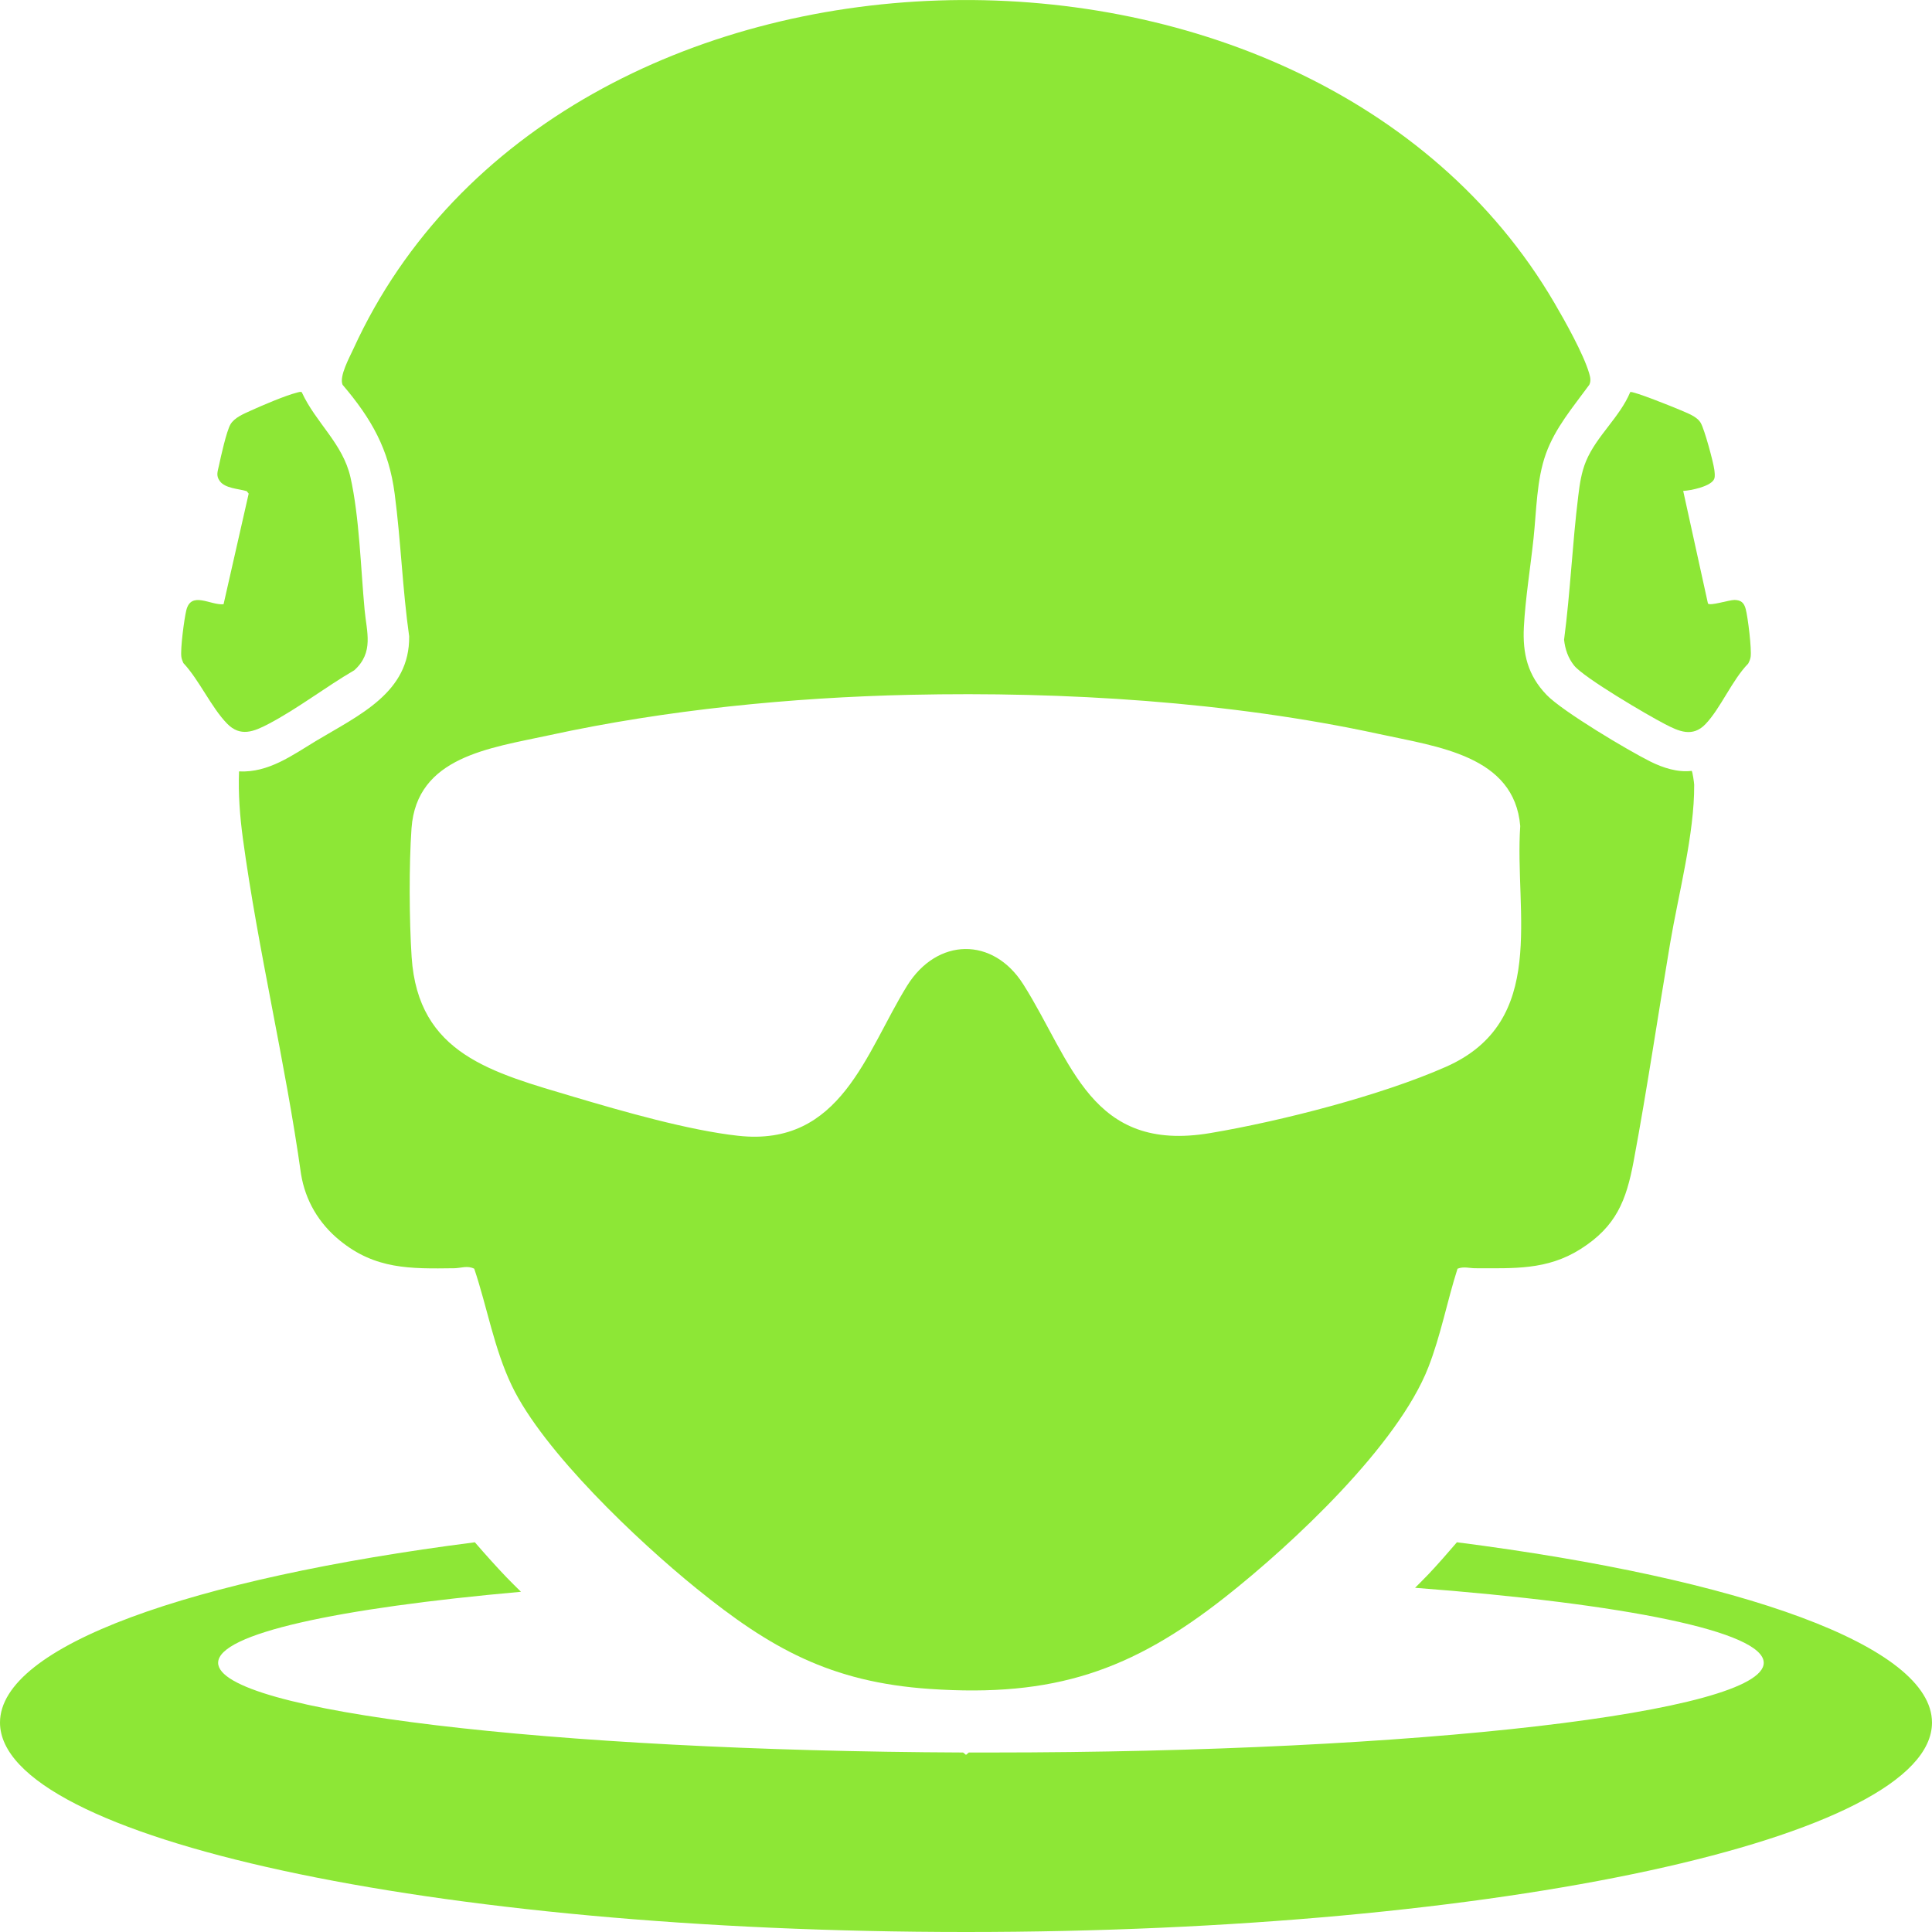
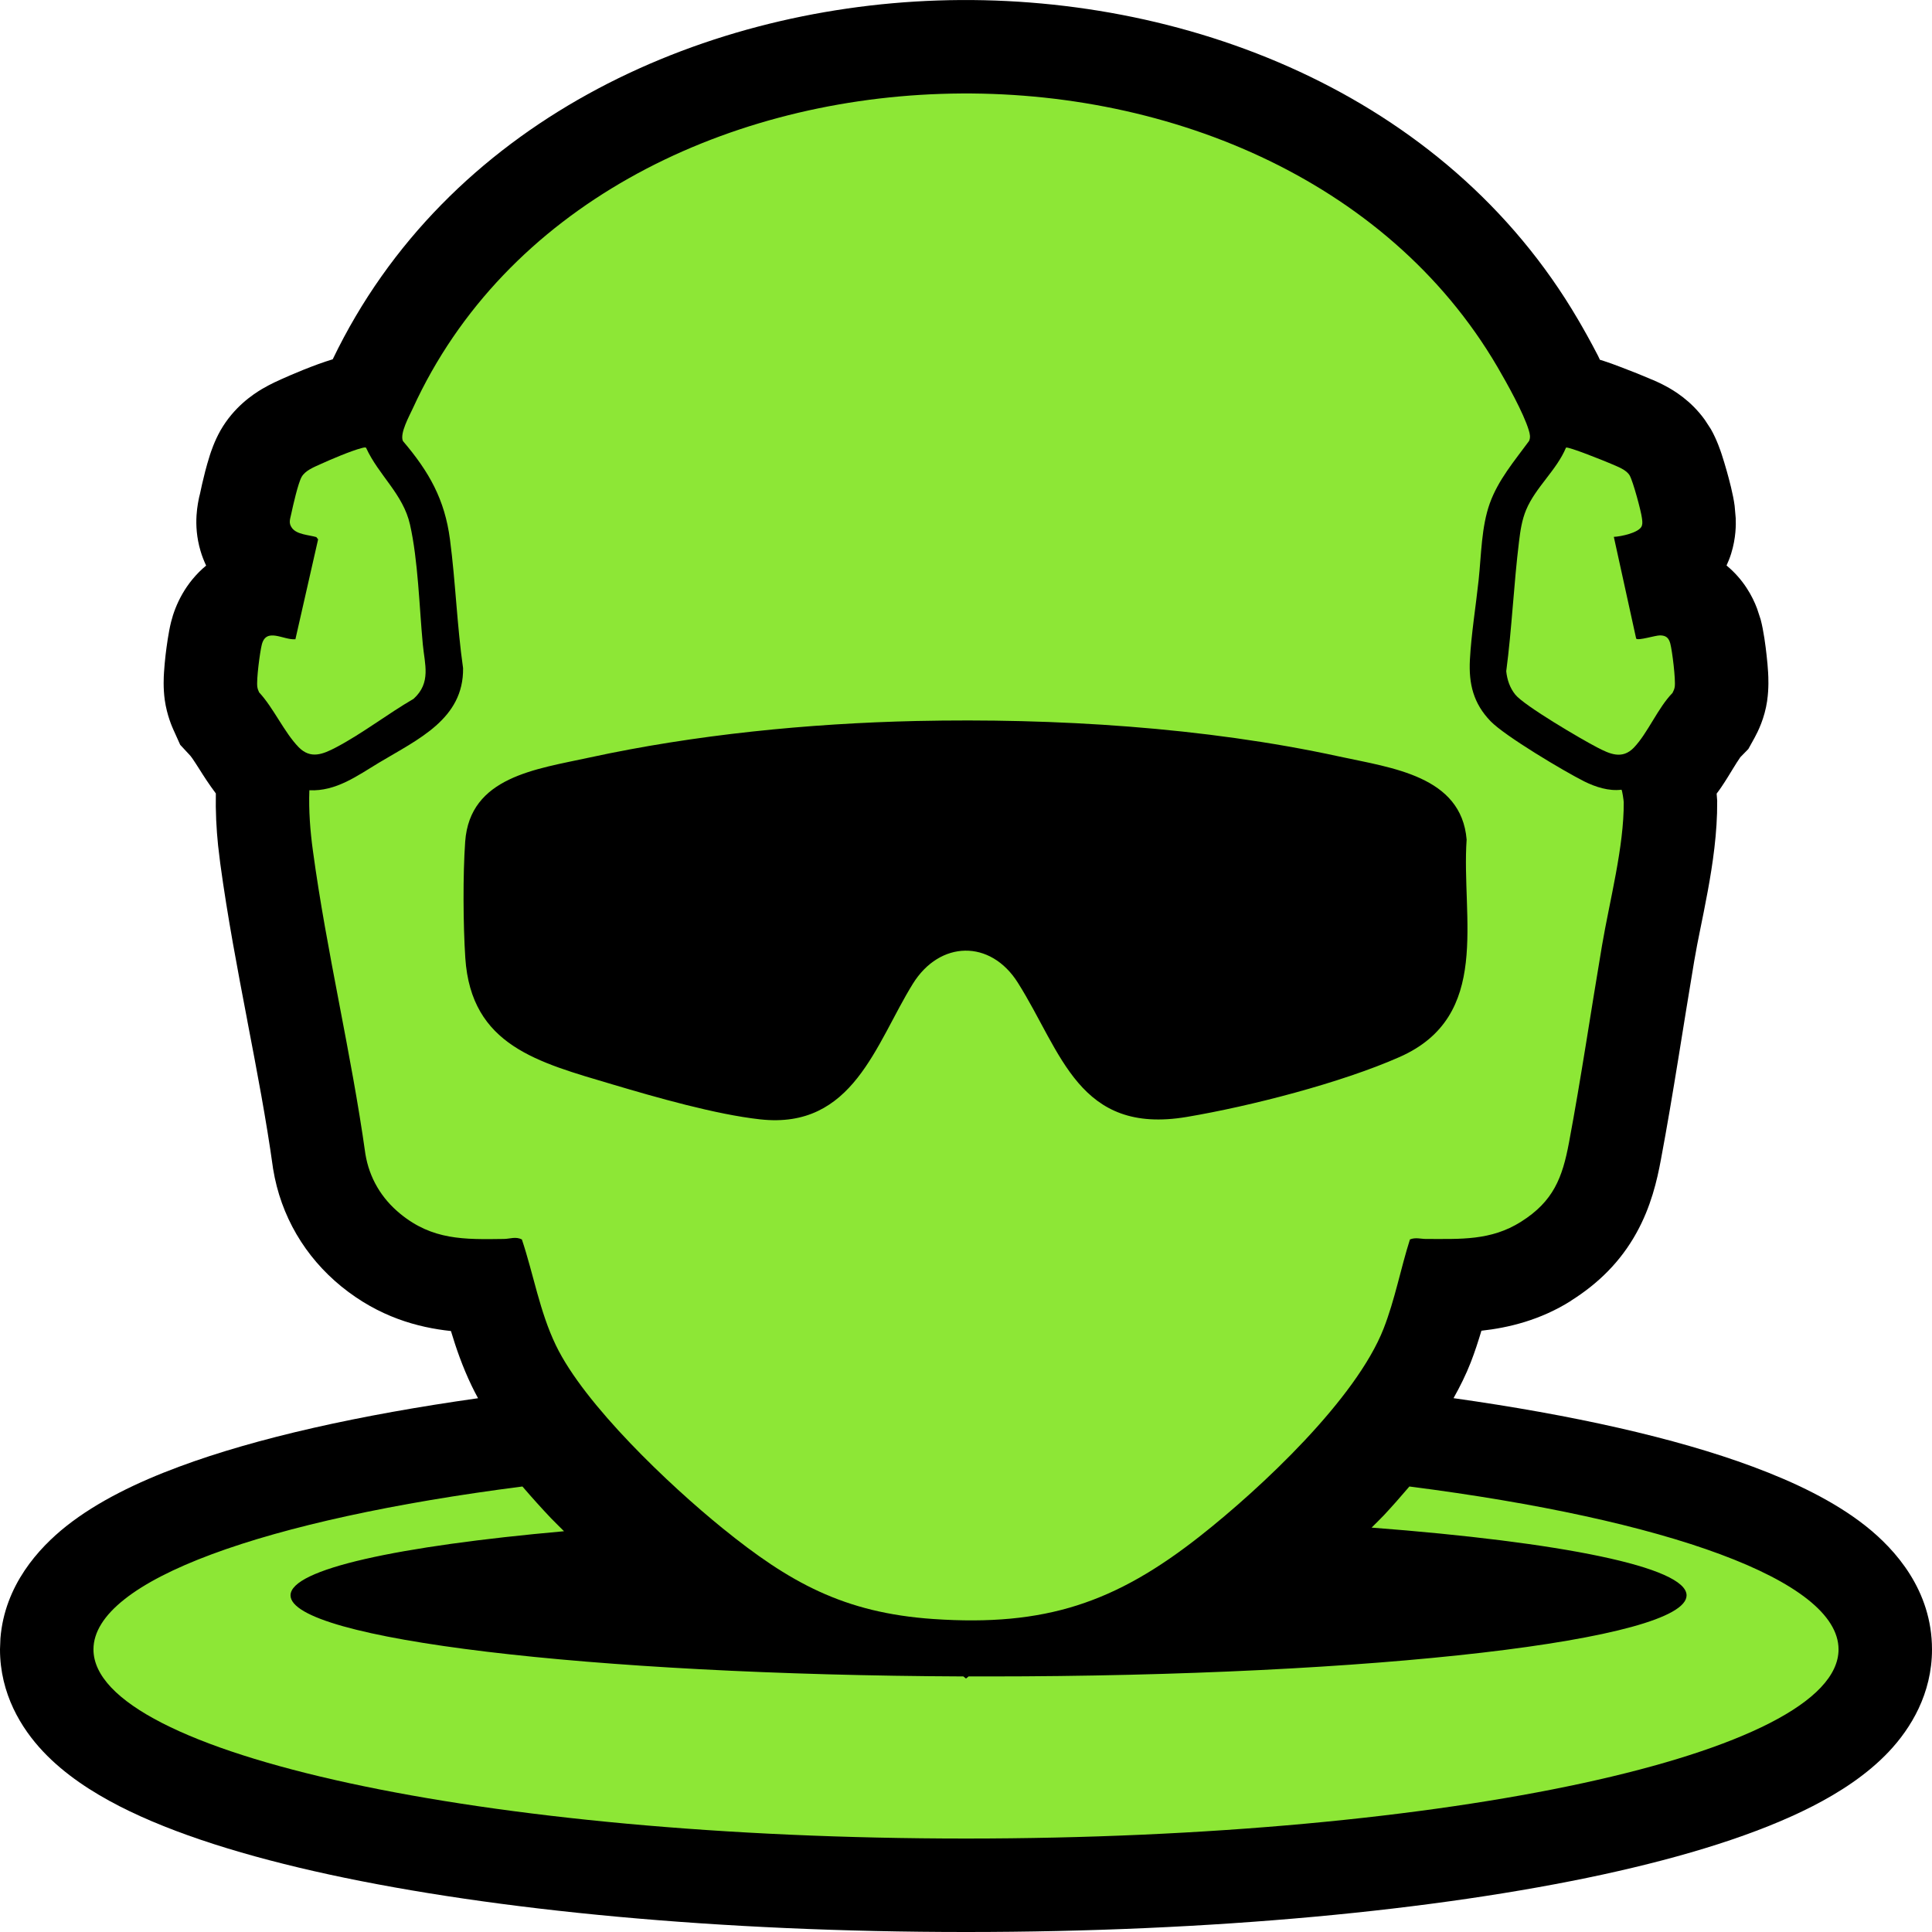
<svg xmlns="http://www.w3.org/2000/svg" width="32" height="32" viewBox="0 0 32 32" fill="none">
-   <path d="M24.131 25.545C28.84 26.148 31.998 27.26 32 28.531C32 30.446 24.837 32 16 32C7.163 32 0 30.446 0 28.531C0.001 27.26 3.158 26.148 7.865 25.545C8.043 25.751 8.22 25.948 8.391 26.127C8.468 26.208 8.55 26.286 8.629 26.365C5.58 26.637 3.614 27.06 3.613 27.541C3.613 28.343 9.096 28.999 15.951 29.027L16 29.066L16.047 29.027H16.412C23.481 29.027 29.213 28.361 29.213 27.541C29.212 27.022 26.916 26.564 23.438 26.299C23.512 26.223 23.589 26.15 23.662 26.072C23.816 25.909 23.972 25.73 24.131 25.545Z" fill="#8DE736" />
-   <path fill-rule="evenodd" clip-rule="evenodd" d="M5.855 5.775C9.24 -1.627 21.67 -1.948 25.744 5.014C25.92 5.314 26.226 5.86 26.32 6.178C26.34 6.244 26.355 6.307 26.324 6.373C26.055 6.742 25.761 7.083 25.605 7.516C25.45 7.948 25.45 8.451 25.4 8.92C25.349 9.398 25.265 9.911 25.24 10.387C25.218 10.825 25.302 11.184 25.619 11.512C25.88 11.782 26.964 12.429 27.338 12.615C27.543 12.717 27.788 12.797 28.02 12.768C28.034 12.783 28.06 12.964 28.061 12.996C28.067 13.81 27.8 14.809 27.662 15.627C27.459 16.829 27.281 18.041 27.057 19.24C26.936 19.882 26.771 20.314 26.178 20.689C25.623 21.04 25.07 21.006 24.432 21.006C24.34 21.006 24.242 20.973 24.141 21.014C23.968 21.555 23.865 22.115 23.658 22.646C23.154 23.939 21.413 25.57 20.295 26.451C18.742 27.674 17.458 28.115 15.4 27.974C13.754 27.862 12.754 27.298 11.533 26.308C10.565 25.524 9.002 24.044 8.479 22.955C8.182 22.337 8.071 21.656 7.855 21.014C7.742 20.957 7.634 21.004 7.527 21.006C6.791 21.016 6.216 21.025 5.629 20.547C5.278 20.261 5.058 19.884 4.986 19.447C4.727 17.596 4.274 15.737 4.023 13.889C3.973 13.519 3.945 13.15 3.959 12.777C4.448 12.802 4.845 12.507 5.236 12.271C5.953 11.841 6.789 11.47 6.777 10.539C6.666 9.756 6.64 8.961 6.537 8.178C6.441 7.444 6.157 6.94 5.674 6.373C5.615 6.232 5.79 5.918 5.855 5.775ZM15.086 11.508C13.108 11.551 11.022 11.758 9.096 12.178C8.11 12.392 6.902 12.532 6.816 13.719C6.773 14.327 6.778 15.243 6.818 15.853C6.925 17.462 8.147 17.763 9.52 18.172C10.314 18.408 11.409 18.722 12.225 18.812C13.93 19.001 14.341 17.429 15.025 16.326C15.52 15.53 16.448 15.509 16.951 16.307C17.756 17.582 18.064 19.102 20.047 18.767C21.217 18.57 22.876 18.144 23.949 17.67C25.649 16.919 25.081 15.121 25.18 13.682C25.082 12.516 23.813 12.369 22.844 12.158C20.372 11.621 17.621 11.452 15.086 11.508Z" fill="#8DE736" />
-   <path d="M27.002 6.494C27.038 6.469 27.741 6.752 27.834 6.793C27.949 6.844 28.108 6.897 28.17 7.006C28.233 7.115 28.378 7.652 28.395 7.783C28.4 7.827 28.408 7.883 28.395 7.926C28.354 8.054 28.004 8.126 27.879 8.131L28.289 9.996C28.321 10.041 28.638 9.937 28.729 9.937C28.838 9.939 28.887 9.985 28.914 10.086C28.951 10.224 29.015 10.75 28.996 10.881C28.99 10.92 28.974 10.957 28.955 10.992C28.688 11.265 28.499 11.732 28.248 11.994C28.032 12.219 27.803 12.111 27.574 11.992C27.289 11.845 26.236 11.227 26.072 11.023C25.972 10.898 25.923 10.752 25.906 10.596C26.01 9.806 26.043 9.005 26.141 8.215C26.165 8.015 26.193 7.822 26.271 7.635C26.445 7.22 26.83 6.908 27.002 6.494Z" fill="#8DE736" />
-   <path d="M4.998 6.496C5.23 7.003 5.678 7.344 5.805 7.906C5.953 8.563 5.975 9.418 6.039 10.101C6.073 10.469 6.196 10.804 5.869 11.101C5.398 11.375 4.925 11.741 4.445 11.992C4.206 12.117 3.981 12.211 3.762 11.986C3.498 11.716 3.303 11.267 3.037 10.982C3.023 10.95 3.009 10.916 3.004 10.881C2.985 10.751 3.051 10.249 3.086 10.107C3.167 9.784 3.484 10.028 3.703 10.008L4.119 8.176L4.086 8.135C3.948 8.094 3.73 8.09 3.641 7.969C3.573 7.877 3.606 7.809 3.627 7.709C3.658 7.562 3.751 7.145 3.816 7.031C3.881 6.917 4.036 6.855 4.154 6.801C4.35 6.712 4.719 6.554 4.92 6.502C4.942 6.496 4.978 6.484 4.998 6.496Z" fill="#8DE736" />
+   <path d="M32 27.319C32 28.053 31.65 28.626 31.285 29.013C30.926 29.393 30.473 29.685 30.023 29.916C29.118 30.379 27.911 30.752 26.548 31.048C23.796 31.644 20.067 32 16 32C11.933 32 8.205 31.644 5.453 31.048C4.09 30.752 2.882 30.379 1.978 29.916C1.528 29.685 1.075 29.393 0.716 29.013C0.35 28.626 5.63662e-06 28.053 0 27.319V27.317L0.007 27.137C0.077 26.257 0.64 25.64 1.101 25.275C1.616 24.868 2.274 24.55 2.967 24.293C4.252 23.815 5.962 23.435 7.918 23.159C7.881 23.091 7.845 23.022 7.812 22.953C7.659 22.635 7.551 22.32 7.469 22.046C6.921 21.988 6.277 21.814 5.654 21.308C5.052 20.817 4.651 20.141 4.524 19.363L4.521 19.346L4.519 19.329C4.41 18.547 4.259 17.756 4.099 16.921L4.094 16.892C3.935 16.061 3.768 15.184 3.648 14.301L3.612 14.002C3.584 13.73 3.569 13.442 3.575 13.142C3.456 12.983 3.365 12.84 3.314 12.758L3.312 12.755C3.255 12.666 3.221 12.612 3.189 12.566C3.167 12.535 3.156 12.521 3.155 12.52L2.985 12.337L2.88 12.104L2.878 12.1C2.853 12.045 2.765 11.849 2.729 11.594C2.701 11.394 2.712 11.203 2.716 11.146L2.716 11.143C2.722 11.044 2.732 10.942 2.742 10.853C2.76 10.701 2.791 10.472 2.833 10.304L2.834 10.3C2.904 10.02 3.071 9.652 3.414 9.368C3.379 9.292 3.346 9.211 3.321 9.124C3.256 8.904 3.245 8.703 3.255 8.539C3.264 8.39 3.291 8.271 3.3 8.228C3.303 8.215 3.306 8.204 3.308 8.197C3.314 8.171 3.306 8.203 3.312 8.181C3.329 8.097 3.361 7.953 3.399 7.806C3.419 7.73 3.445 7.637 3.474 7.546L3.474 7.545C3.493 7.487 3.55 7.31 3.65 7.133L3.651 7.131C3.874 6.741 4.188 6.534 4.338 6.444C4.486 6.356 4.651 6.285 4.66 6.281C4.806 6.215 5.194 6.046 5.511 5.951C7.394 2.036 11.546 0.141 15.534 0.008C19.578 -0.127 23.933 1.526 26.138 5.294C26.225 5.442 26.348 5.66 26.465 5.887C26.477 5.909 26.487 5.934 26.499 5.959C26.513 5.963 26.527 5.966 26.538 5.97C26.638 6.002 26.75 6.043 26.843 6.079C27.022 6.146 27.232 6.231 27.316 6.268L27.321 6.27C27.324 6.271 27.328 6.274 27.334 6.276C27.344 6.281 27.367 6.289 27.388 6.298C27.432 6.317 27.508 6.351 27.593 6.397C27.714 6.462 28.004 6.629 28.238 6.955L28.335 7.104L28.337 7.107C28.438 7.284 28.5 7.476 28.515 7.52C28.545 7.612 28.575 7.711 28.6 7.8C28.638 7.935 28.707 8.19 28.731 8.378L28.749 8.584C28.753 8.684 28.755 8.908 28.673 9.171C28.651 9.241 28.625 9.305 28.597 9.366L28.598 9.367C28.881 9.602 29.027 9.878 29.103 10.081L29.16 10.255L29.161 10.257C29.212 10.447 29.244 10.705 29.26 10.85C29.271 10.942 29.28 11.046 29.286 11.145L29.286 11.148C29.289 11.205 29.3 11.4 29.27 11.601V11.607C29.227 11.898 29.118 12.115 29.061 12.22L28.958 12.406L28.825 12.542C28.822 12.547 28.817 12.554 28.81 12.565C28.783 12.603 28.752 12.652 28.699 12.739C28.654 12.813 28.584 12.929 28.508 13.041C28.487 13.074 28.46 13.107 28.433 13.145L28.442 13.263V13.273C28.446 13.794 28.366 14.322 28.287 14.753C28.189 15.284 28.128 15.526 28.061 15.921C27.886 16.957 27.715 18.116 27.509 19.212C27.447 19.546 27.346 19.988 27.104 20.422C26.844 20.892 26.478 21.256 26.02 21.544L26.02 21.546C25.509 21.868 24.982 21.992 24.537 22.041C24.487 22.208 24.43 22.386 24.36 22.566C24.282 22.766 24.184 22.964 24.075 23.158C26.034 23.434 27.746 23.814 29.033 24.293C29.725 24.55 30.385 24.867 30.9 25.274C31.392 25.663 31.999 26.34 32 27.317V27.319Z" fill="black" />
+   <path d="M23.344 24.621C27.598 25.166 30.451 26.17 30.452 27.319C30.452 29.048 23.982 30.452 16 30.452C8.019 30.452 1.548 29.048 1.548 27.319C1.55 26.171 4.401 25.166 8.653 24.621C8.813 24.807 8.973 24.985 9.127 25.147C9.197 25.22 9.271 25.29 9.342 25.362C6.589 25.608 4.813 25.99 4.812 26.424C4.812 27.149 9.764 27.741 15.956 27.767L16 27.802L16.043 27.767H16.372C22.758 27.767 27.935 27.165 27.935 26.424C27.934 25.955 25.86 25.542 22.718 25.302C22.785 25.234 22.855 25.168 22.921 25.098C23.059 24.95 23.201 24.789 23.344 24.621Z" fill="#8DE736" />
+   <path fill-rule="evenodd" clip-rule="evenodd" d="M6.837 6.765C9.895 0.078 21.122 -0.212 24.802 6.077C24.96 6.348 25.236 6.841 25.322 7.128C25.34 7.188 25.353 7.245 25.326 7.304C25.082 7.637 24.817 7.946 24.676 8.336C24.536 8.727 24.536 9.181 24.491 9.605C24.445 10.036 24.369 10.5 24.346 10.93C24.326 11.326 24.403 11.65 24.689 11.946C24.925 12.19 25.904 12.774 26.241 12.943C26.426 13.035 26.648 13.107 26.857 13.08C26.87 13.094 26.893 13.257 26.894 13.287C26.9 14.022 26.659 14.924 26.534 15.663C26.35 16.749 26.19 17.844 25.987 18.927C25.878 19.507 25.73 19.897 25.193 20.236C24.692 20.552 24.192 20.521 23.616 20.521C23.533 20.521 23.445 20.491 23.353 20.529C23.198 21.017 23.105 21.523 22.918 22.003C22.462 23.171 20.89 24.644 19.88 25.44C18.477 26.545 17.317 26.943 15.459 26.816C13.972 26.714 13.068 26.205 11.966 25.311C11.091 24.602 9.68 23.266 9.207 22.282C8.938 21.724 8.838 21.109 8.644 20.529C8.541 20.477 8.444 20.52 8.347 20.521C7.682 20.531 7.163 20.539 6.633 20.107C6.316 19.849 6.117 19.509 6.052 19.114C5.818 17.441 5.409 15.762 5.183 14.093C5.137 13.759 5.112 13.426 5.124 13.089C5.566 13.111 5.924 12.845 6.278 12.632C6.925 12.244 7.681 11.908 7.67 11.067C7.569 10.361 7.546 9.642 7.453 8.935C7.366 8.272 7.109 7.816 6.673 7.304C6.62 7.177 6.778 6.893 6.837 6.765ZM15.175 11.942C13.389 11.982 11.504 12.169 9.764 12.547C8.874 12.741 7.783 12.867 7.705 13.939C7.666 14.489 7.671 15.317 7.707 15.868C7.804 17.32 8.907 17.593 10.147 17.962C10.864 18.175 11.854 18.459 12.59 18.54C14.13 18.711 14.502 17.291 15.12 16.294C15.566 15.576 16.405 15.556 16.859 16.277C17.586 17.429 17.864 18.801 19.656 18.5C20.712 18.322 22.211 17.936 23.18 17.508C24.716 16.831 24.202 15.207 24.292 13.906C24.204 12.853 23.057 12.72 22.182 12.53C19.949 12.044 17.465 11.892 15.175 11.942Z" fill="#8DE736" />
+   <path d="M25.938 7.414C25.97 7.391 26.606 7.647 26.689 7.684C26.793 7.73 26.936 7.778 26.993 7.876C27.049 7.975 27.18 8.46 27.195 8.578C27.201 8.618 27.208 8.668 27.195 8.707C27.159 8.823 26.843 8.888 26.73 8.892L27.1 10.577C27.129 10.617 27.416 10.523 27.497 10.524C27.596 10.525 27.64 10.567 27.665 10.658C27.698 10.783 27.756 11.258 27.739 11.376C27.734 11.411 27.719 11.445 27.702 11.477C27.461 11.723 27.29 12.145 27.063 12.382C26.868 12.585 26.662 12.487 26.455 12.38C26.197 12.247 25.246 11.689 25.098 11.505C25.007 11.392 24.963 11.259 24.948 11.118C25.042 10.405 25.072 9.682 25.16 8.968C25.182 8.788 25.207 8.614 25.278 8.444C25.435 8.07 25.782 7.788 25.938 7.414Z" fill="#8DE736" />
+   <path d="M6.063 7.416C6.272 7.874 6.677 8.182 6.791 8.689C6.925 9.282 6.945 10.055 7.003 10.672C7.034 11.004 7.145 11.307 6.85 11.575C6.424 11.822 5.997 12.153 5.564 12.38C5.348 12.493 5.144 12.578 4.946 12.375C4.708 12.131 4.531 11.725 4.292 11.468C4.278 11.439 4.266 11.408 4.262 11.376C4.245 11.259 4.304 10.806 4.336 10.678C4.409 10.386 4.695 10.605 4.893 10.588L5.269 8.933L5.239 8.896C5.114 8.859 4.918 8.855 4.837 8.746C4.775 8.663 4.805 8.602 4.824 8.511C4.852 8.379 4.937 8.002 4.996 7.899C5.054 7.796 5.194 7.739 5.301 7.691C5.478 7.61 5.811 7.468 5.992 7.421C6.013 7.416 6.045 7.405 6.063 7.416Z" fill="#8DE736" />
</svg>
